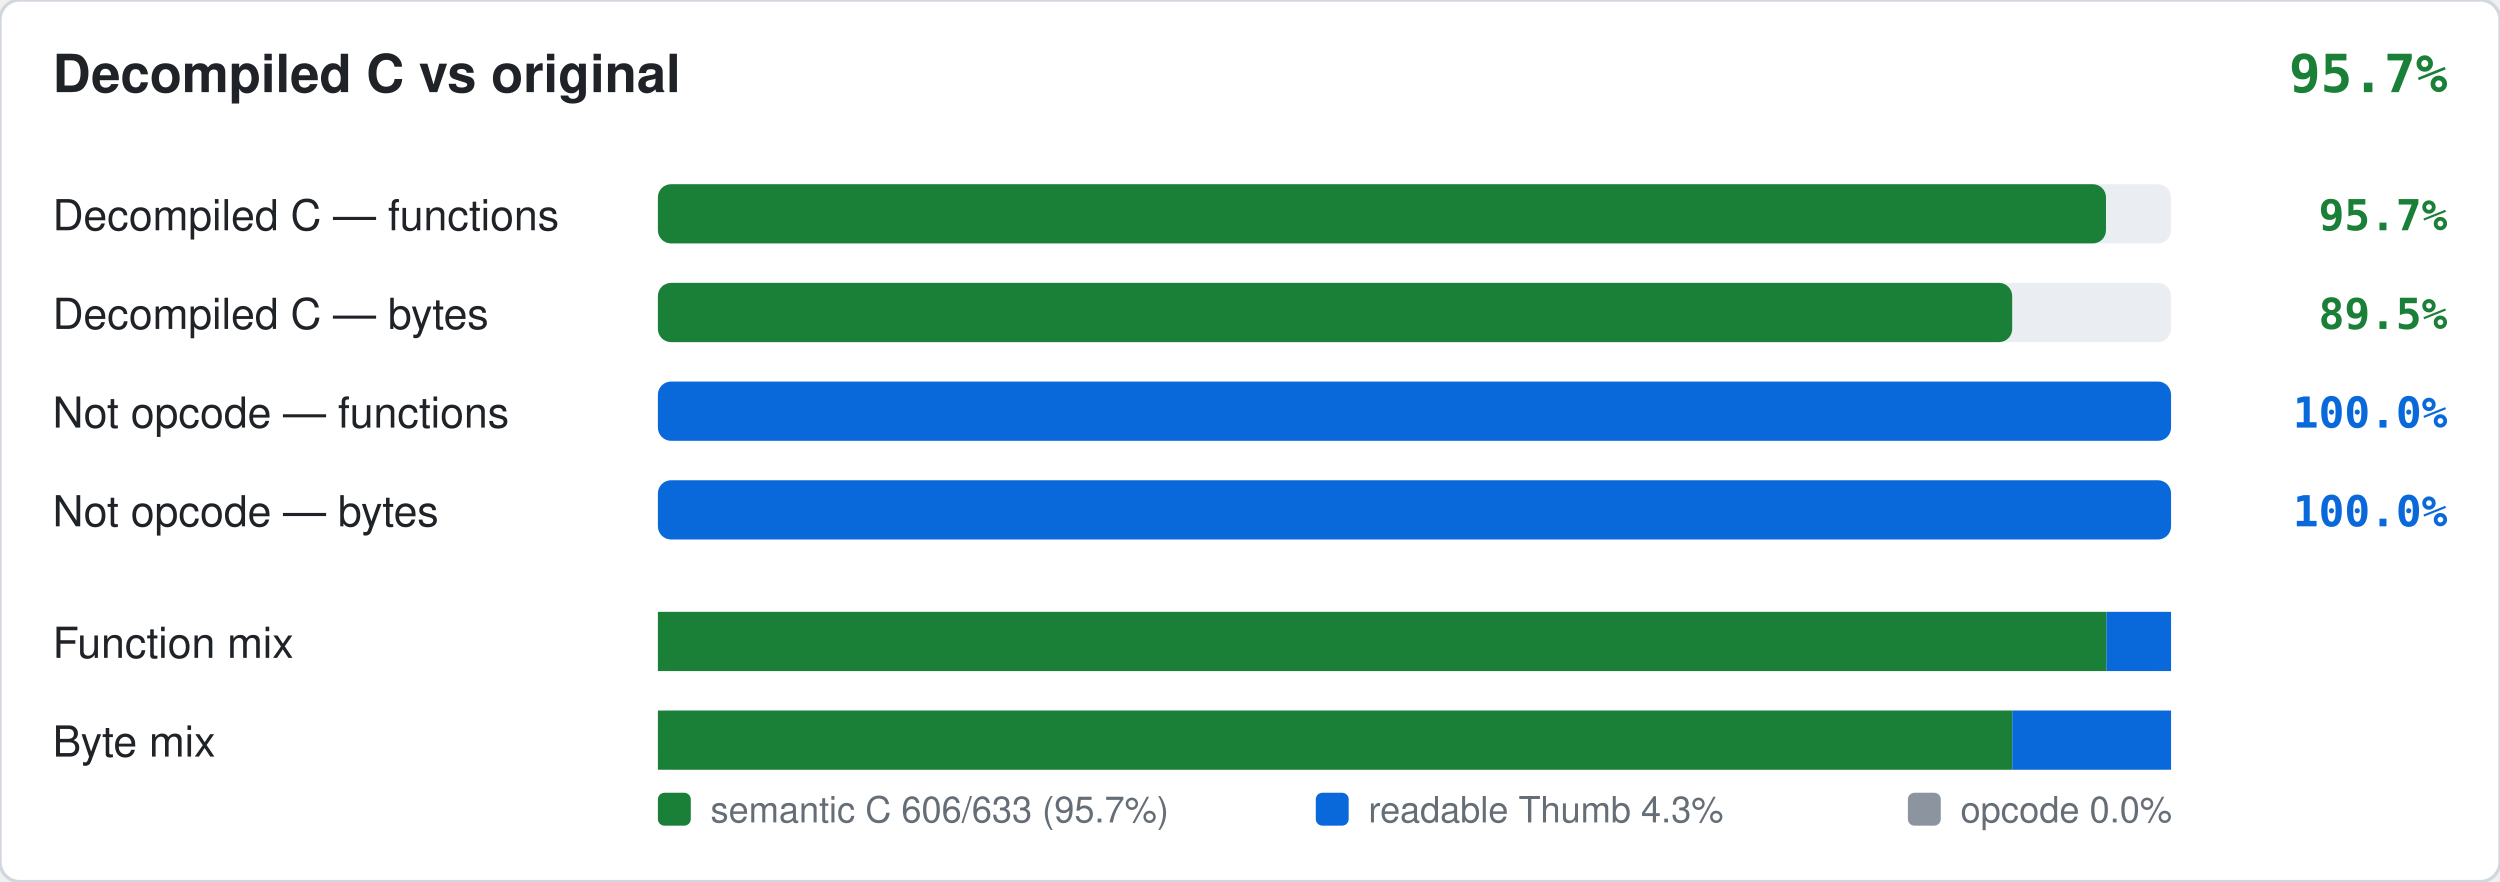
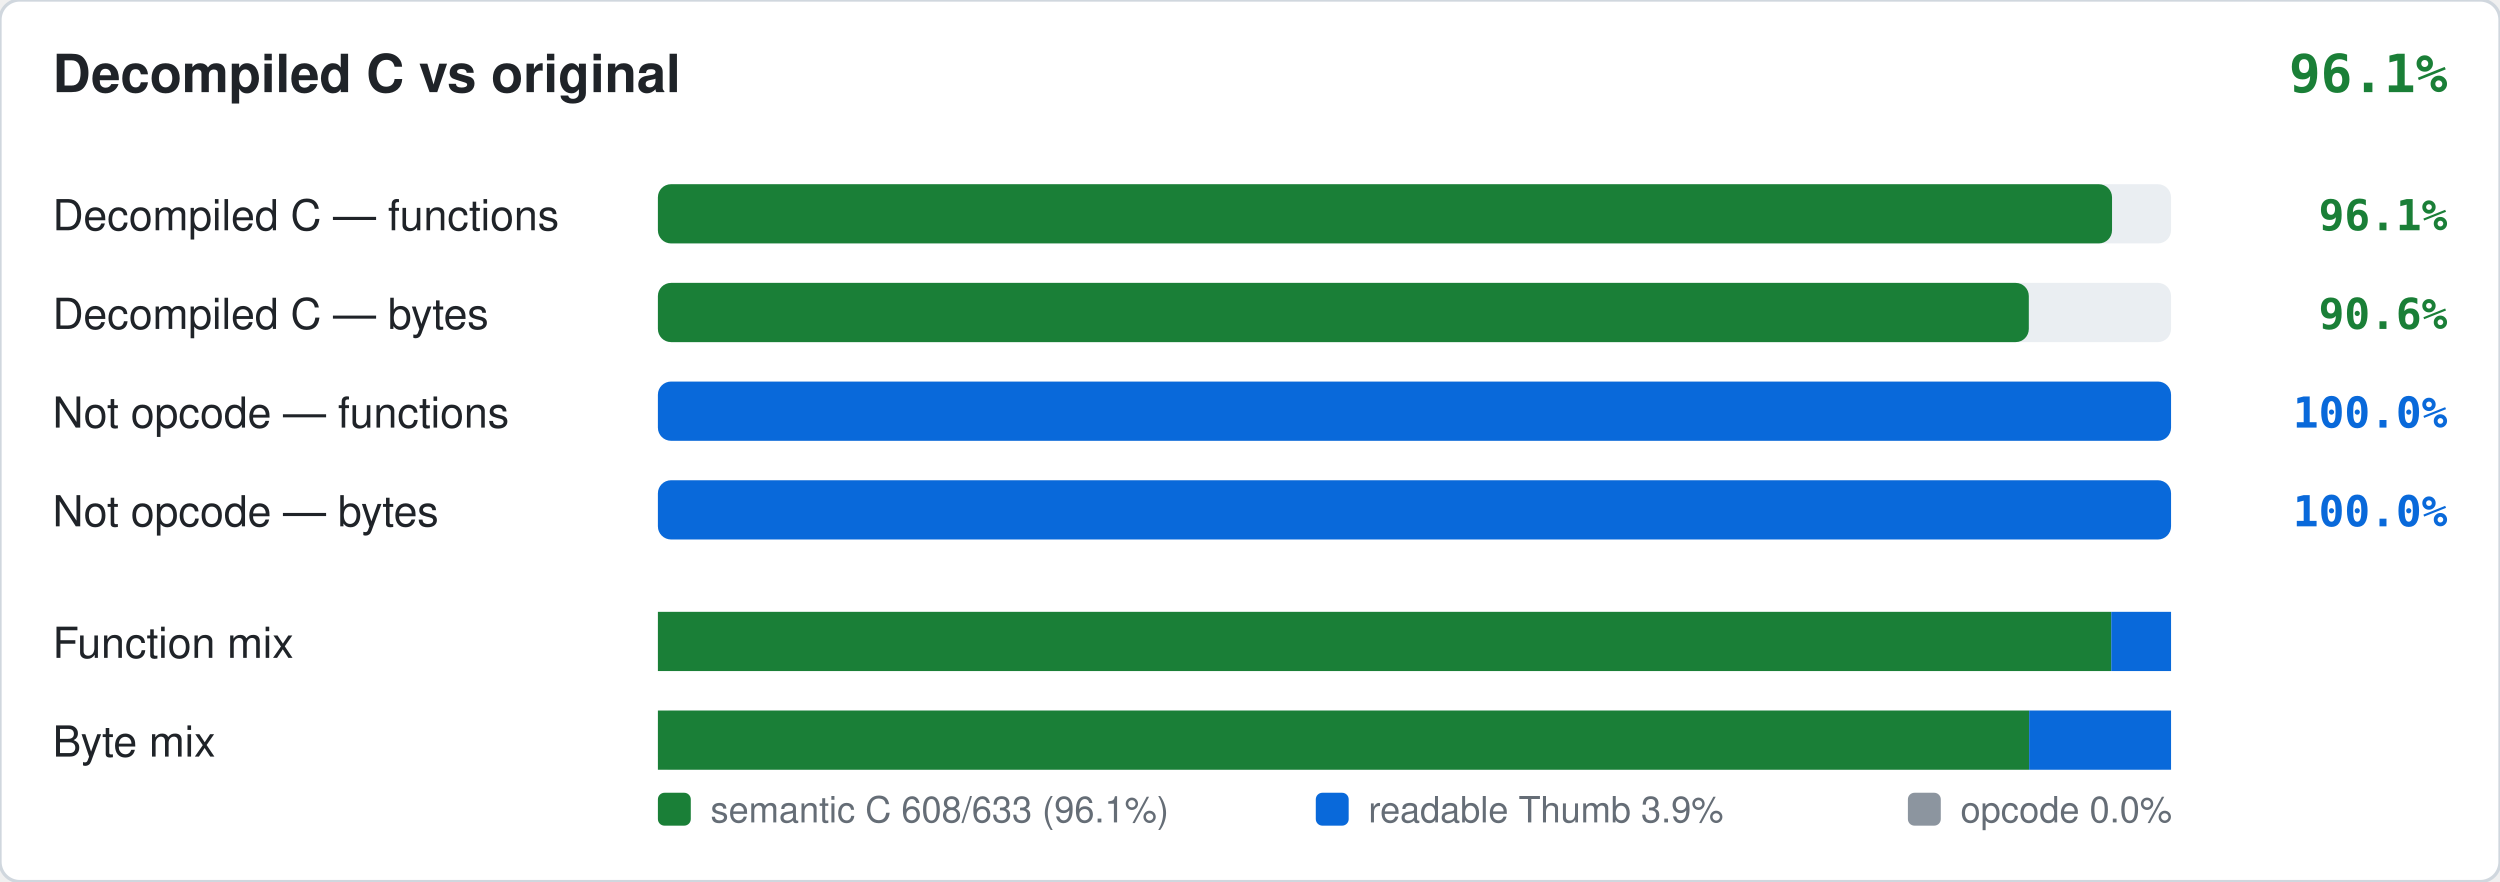
- <svg xmlns="http://www.w3.org/2000/svg" width="760" height="268" viewBox="0 0 760 268" role="img" aria-label="Decompiled C 95.7% functions, 89.5% bytes (606/633, 80,802/90,272)">
+ <svg xmlns="http://www.w3.org/2000/svg" width="760" height="268" viewBox="0 0 760 268" role="img" aria-label="Decompiled C 96.1% functions, 90.6% bytes (608/633, 81,806/90,272)">
  <rect width="760" height="268" rx="6" fill="#ffffff" stroke="#d0d7de" />
  <text x="16" y="28" font-family="-apple-system,BlinkMacSystemFont,Segoe UI,Helvetica,Arial,sans-serif" font-size="16" font-weight="600" fill="#1f2328">Decompiled C vs original</text>
-   <text x="744" y="28" text-anchor="end" font-family="ui-monospace,SFMono-Regular,Menlo,Consolas,monospace" font-size="16" font-weight="700" fill="#1a7f37">95.7%</text>
+   <text x="744" y="28" text-anchor="end" font-family="ui-monospace,SFMono-Regular,Menlo,Consolas,monospace" font-size="16" font-weight="700" fill="#1a7f37">96.1%</text>
  <text x="16" y="70" font-family="-apple-system,BlinkMacSystemFont,Segoe UI,Helvetica,Arial,sans-serif" font-size="13" fill="#1f2328">Decompiled C — functions</text>
  <rect x="200.00" y="56.00" width="460.00" height="18.00" rx="4" fill="#eaeef2" />
-   <rect x="200.00" y="56.00" width="440.22" height="18.00" rx="4" fill="#1a7f37" />
-   <text x="744" y="70" text-anchor="end" font-family="ui-monospace,SFMono-Regular,Menlo,Consolas,monospace" font-size="13" font-weight="700" fill="#1a7f37">95.7%</text>
+   <rect x="200.00" y="56.00" width="442.06" height="18.00" rx="4" fill="#1a7f37" />
+   <text x="744" y="70" text-anchor="end" font-family="ui-monospace,SFMono-Regular,Menlo,Consolas,monospace" font-size="13" font-weight="700" fill="#1a7f37">96.1%</text>
  <text x="16" y="100" font-family="-apple-system,BlinkMacSystemFont,Segoe UI,Helvetica,Arial,sans-serif" font-size="13" fill="#1f2328">Decompiled C — bytes</text>
  <rect x="200.00" y="86.00" width="460.00" height="18.00" rx="4" fill="#eaeef2" />
-   <rect x="200.00" y="86.00" width="411.70" height="18.00" rx="4" fill="#1a7f37" />
-   <text x="744" y="100" text-anchor="end" font-family="ui-monospace,SFMono-Regular,Menlo,Consolas,monospace" font-size="13" font-weight="700" fill="#1a7f37">89.5%</text>
+   <rect x="200.00" y="86.00" width="416.76" height="18.00" rx="4" fill="#1a7f37" />
+   <text x="744" y="100" text-anchor="end" font-family="ui-monospace,SFMono-Regular,Menlo,Consolas,monospace" font-size="13" font-weight="700" fill="#1a7f37">90.6%</text>
  <text x="16" y="130" font-family="-apple-system,BlinkMacSystemFont,Segoe UI,Helvetica,Arial,sans-serif" font-size="13" fill="#1f2328">Not opcode — functions</text>
  <rect x="200.00" y="116.00" width="460.00" height="18.00" rx="4" fill="#eaeef2" />
  <rect x="200.00" y="116.00" width="460.00" height="18.00" rx="4" fill="#0969da" />
  <text x="744" y="130" text-anchor="end" font-family="ui-monospace,SFMono-Regular,Menlo,Consolas,monospace" font-size="13" font-weight="700" fill="#0969da">100.0%</text>
  <text x="16" y="160" font-family="-apple-system,BlinkMacSystemFont,Segoe UI,Helvetica,Arial,sans-serif" font-size="13" fill="#1f2328">Not opcode — bytes</text>
  <rect x="200.00" y="146.00" width="460.00" height="18.00" rx="4" fill="#eaeef2" />
  <rect x="200.00" y="146.00" width="460.00" height="18.00" rx="4" fill="#0969da" />
  <text x="744" y="160" text-anchor="end" font-family="ui-monospace,SFMono-Regular,Menlo,Consolas,monospace" font-size="13" font-weight="700" fill="#0969da">100.0%</text>
  <text x="16" y="200" font-family="-apple-system,BlinkMacSystemFont,Segoe UI,Helvetica,Arial,sans-serif" font-size="13" fill="#1f2328">Function mix</text>
  <rect x="200.00" y="186.00" width="460.00" height="18.00" rx="4" fill="#eaeef2" />
-   <rect x="200.00" y="186.00" width="440.38" height="18.00" fill="#1a7f37" />
-   <rect x="640.38" y="186.00" width="19.62" height="18.00" fill="#0969da" />
+   <rect x="200.00" y="186.00" width="441.83" height="18.00" fill="#1a7f37" />
+   <rect x="641.83" y="186.00" width="18.17" height="18.00" fill="#0969da" />
  <text x="16" y="230" font-family="-apple-system,BlinkMacSystemFont,Segoe UI,Helvetica,Arial,sans-serif" font-size="13" fill="#1f2328">Byte mix</text>
  <rect x="200.00" y="216.00" width="460.00" height="18.00" rx="4" fill="#eaeef2" />
-   <rect x="200.00" y="216.00" width="411.74" height="18.00" fill="#1a7f37" />
-   <rect x="611.74" y="216.00" width="48.26" height="18.00" fill="#0969da" />
+   <rect x="200.00" y="216.00" width="416.86" height="18.00" fill="#1a7f37" />
+   <rect x="616.86" y="216.00" width="43.14" height="18.00" fill="#0969da" />
  <rect x="200" y="241" width="10" height="10" rx="2" fill="#1a7f37" />
-   <text x="216" y="250" font-family="-apple-system,BlinkMacSystemFont,Segoe UI,Helvetica,Arial,sans-serif" font-size="11" fill="#656d76">semantic C 606/633 (95.7%)</text>
+   <text x="216" y="250" font-family="-apple-system,BlinkMacSystemFont,Segoe UI,Helvetica,Arial,sans-serif" font-size="11" fill="#656d76">semantic C 608/633 (96.1%)</text>
  <rect x="400" y="241" width="10" height="10" rx="2" fill="#0969da" />
-   <text x="416" y="250" font-family="-apple-system,BlinkMacSystemFont,Segoe UI,Helvetica,Arial,sans-serif" font-size="11" fill="#656d76">readable Thumb 4.3%</text>
+   <text x="416" y="250" font-family="-apple-system,BlinkMacSystemFont,Segoe UI,Helvetica,Arial,sans-serif" font-size="11" fill="#656d76">readable Thumb 3.9%</text>
  <rect x="580" y="241" width="10" height="10" rx="2" fill="#8c959f" />
  <text x="596" y="250" font-family="-apple-system,BlinkMacSystemFont,Segoe UI,Helvetica,Arial,sans-serif" font-size="11" fill="#656d76">opcode 0.0%</text>
</svg>
